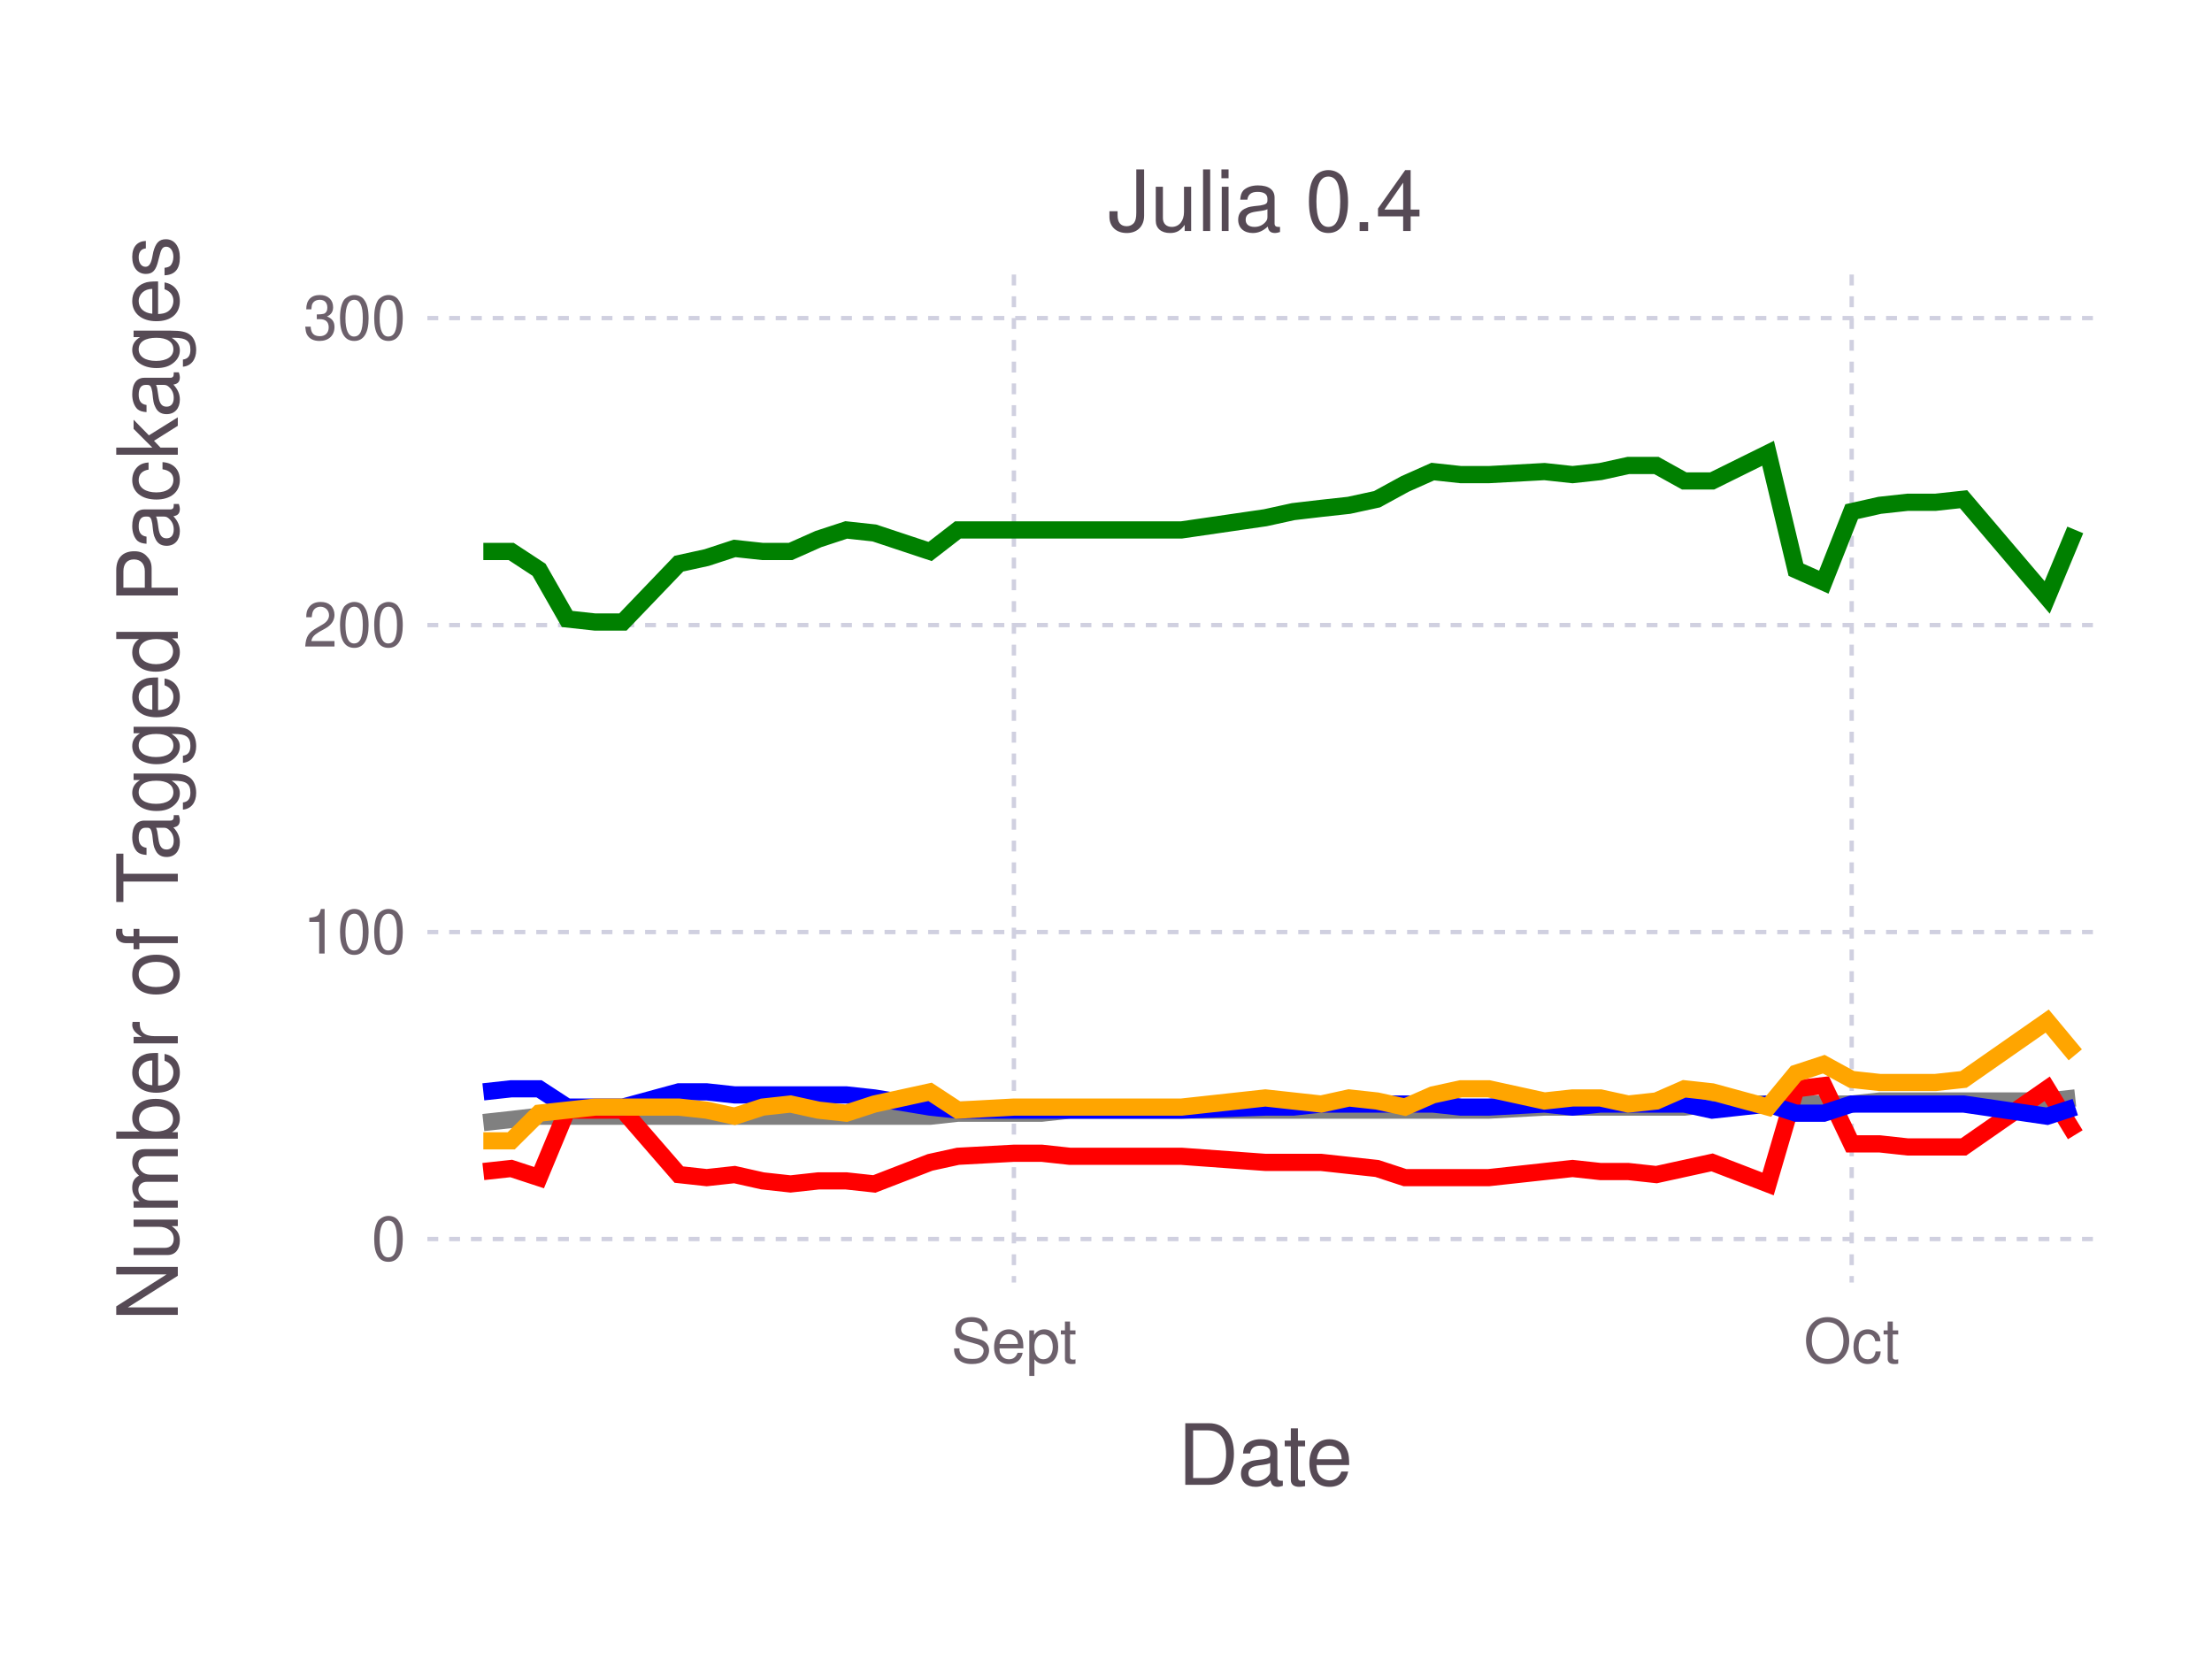
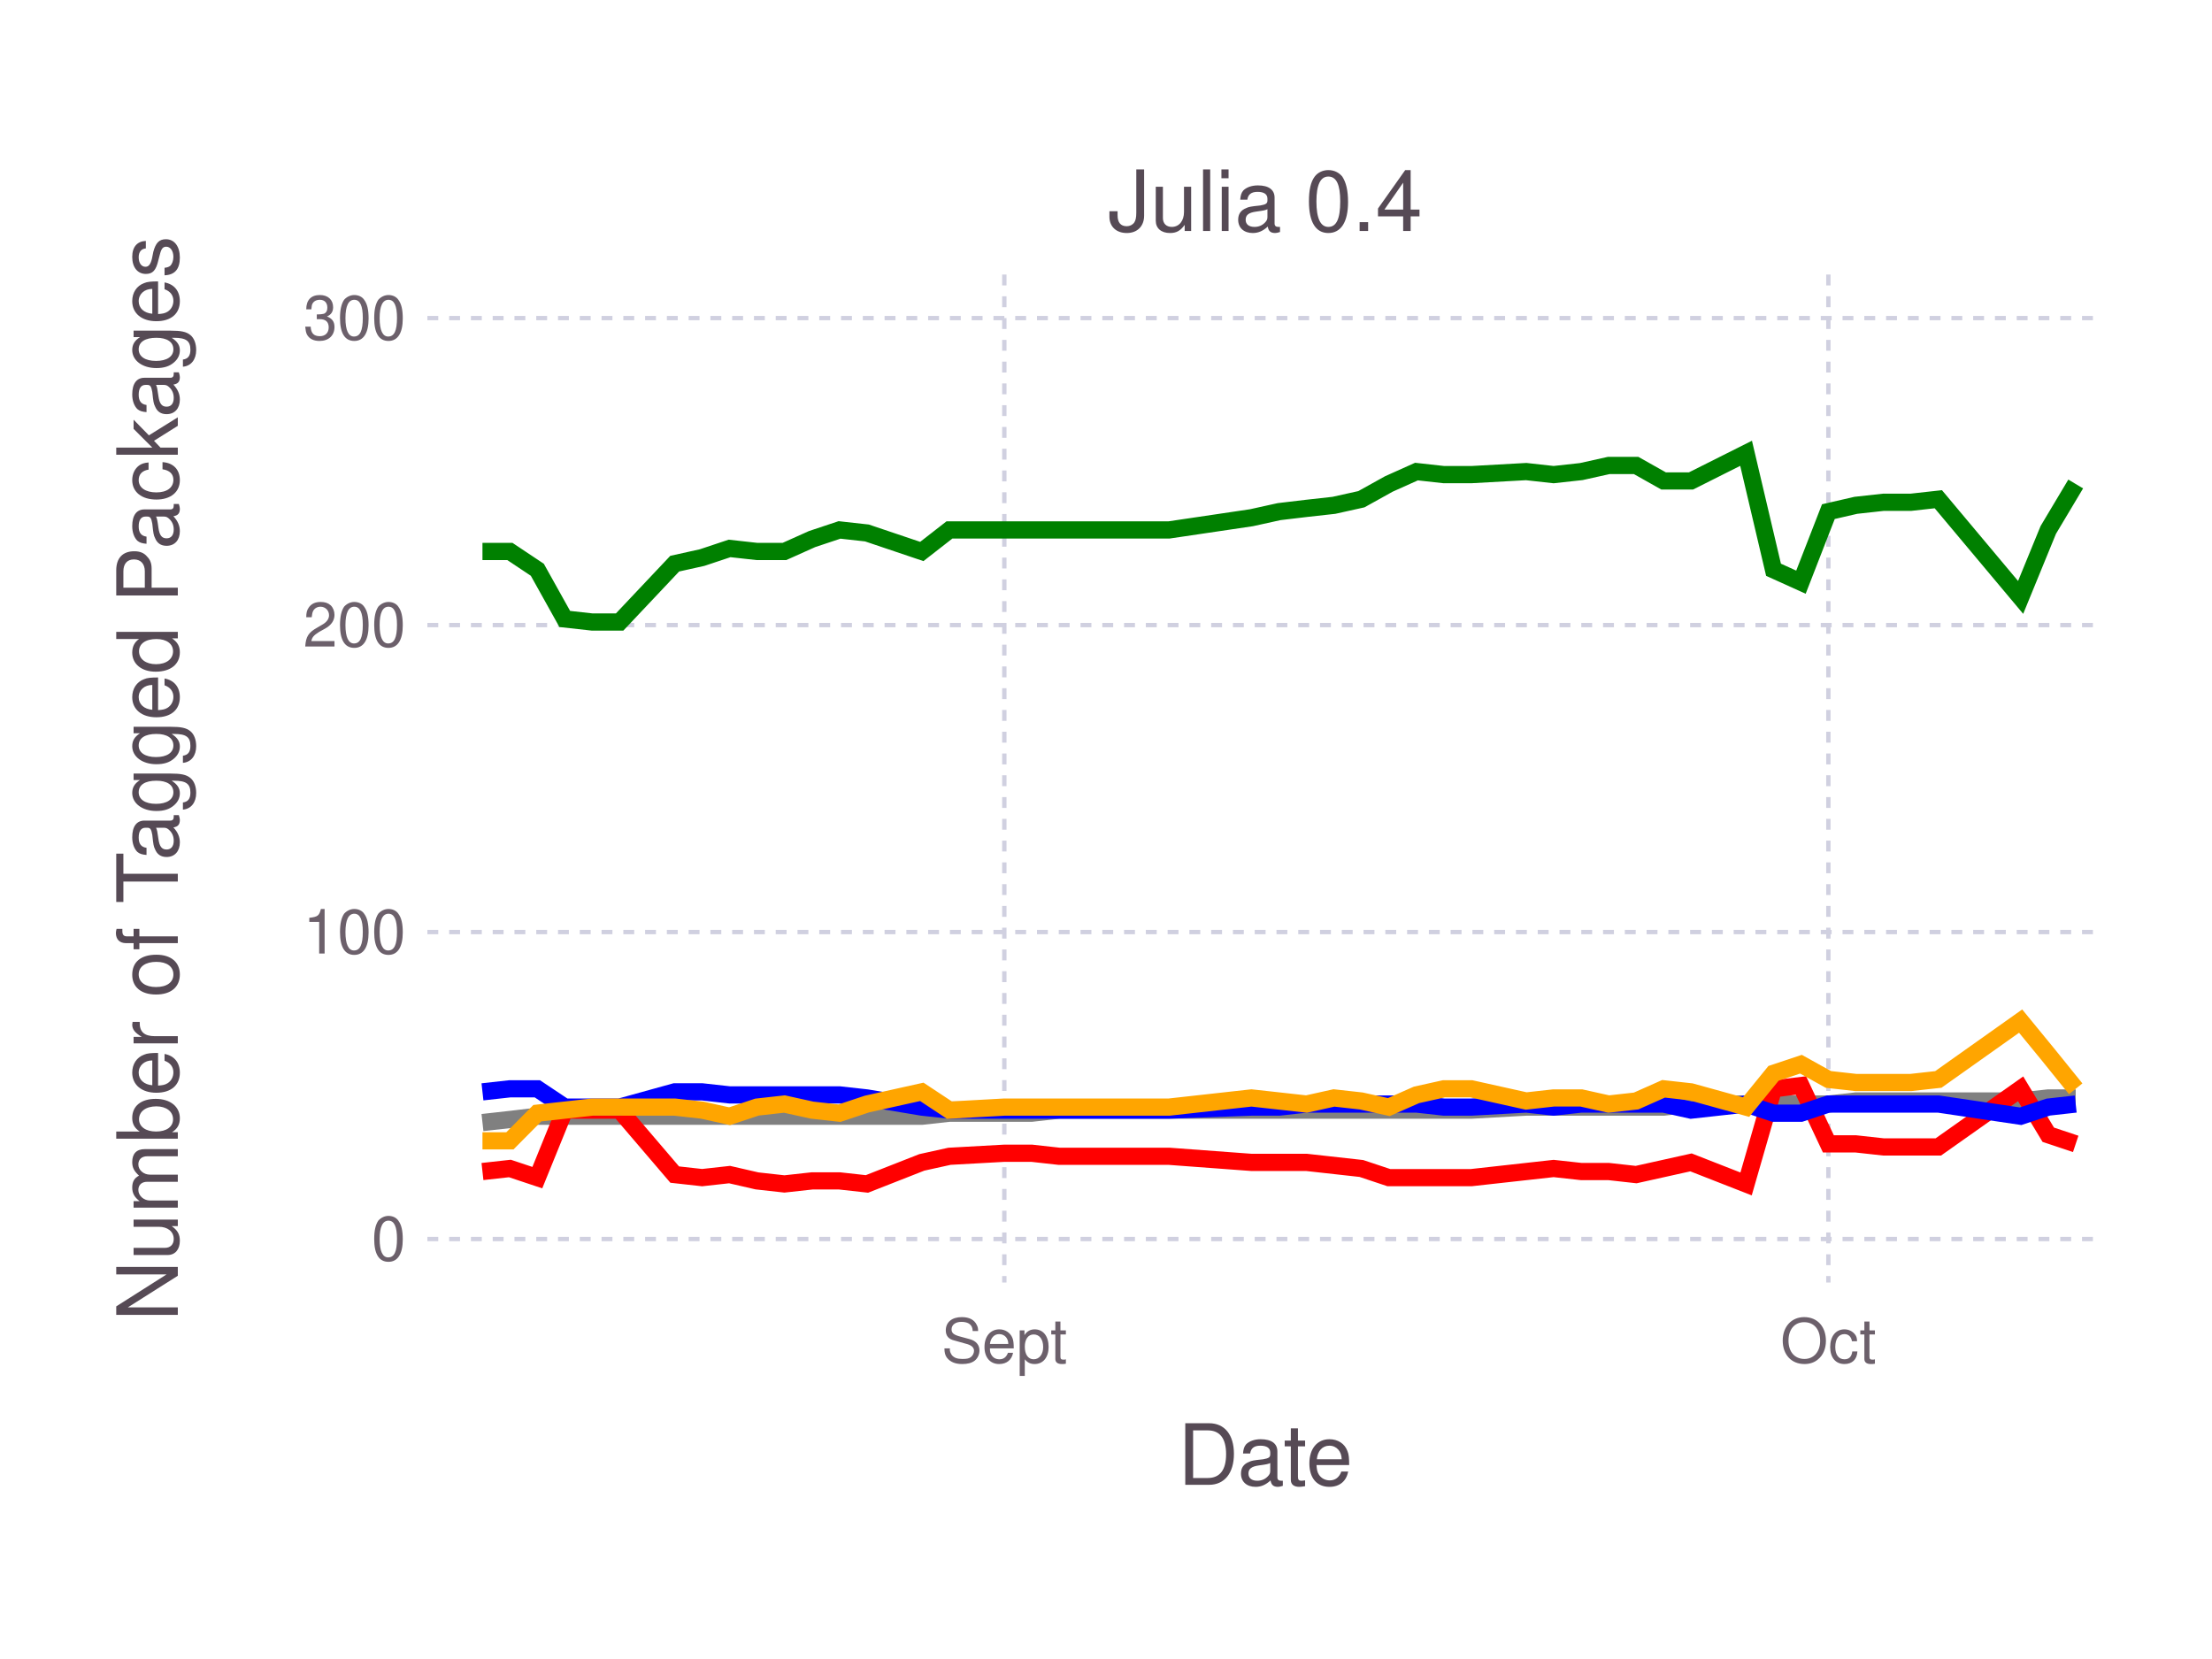
<svg xmlns="http://www.w3.org/2000/svg" version="1.2" width="101.6mm" height="76.2mm" viewBox="0 0 101.6 76.2" stroke="none" fill="#000000" stroke-width="0.3" font-size="3.88">
-   <g class="plotroot xscalable yscalable" id="fig-ed032ea035094336958f230cf1f2c0a2-element-1">
-     <g font-size="3.88" font-family="'PT Sans','Helvetica Neue','Helvetica',sans-serif" fill="#564A55" stroke="none" id="fig-ed032ea035094336958f230cf1f2c0a2-element-2">
+   <g class="plotroot xscalable yscalable" id="fig-041b9d5bd31e425285a33051196abbf6-element-1">
+     <g font-size="3.88" font-family="'PT Sans','Helvetica Neue','Helvetica',sans-serif" fill="#564A55" stroke="none" id="fig-041b9d5bd31e425285a33051196abbf6-element-2">
      <text x="58.12" y="68.2" text-anchor="middle">Date</text>
    </g>
-     <g class="guide xlabels" font-size="2.82" font-family="'PT Sans Caption','Helvetica Neue','Helvetica',sans-serif" fill="#6C606B" id="fig-ed032ea035094336958f230cf1f2c0a2-element-3">
-       <text x="46.57" y="62.59" text-anchor="middle">Sept</text>
-       <text x="85.05" y="62.59" text-anchor="middle">Oct</text>
+     <g class="guide xlabels" font-size="2.82" font-family="'PT Sans Caption','Helvetica Neue','Helvetica',sans-serif" fill="#6C606B" id="fig-041b9d5bd31e425285a33051196abbf6-element-3">
+       <text x="46.13" y="62.59" text-anchor="middle">Sept</text>
+       <text x="83.98" y="62.59" text-anchor="middle">Oct</text>
    </g>
-     <g clip-path="url(#fig-ed032ea035094336958f230cf1f2c0a2-element-5)" id="fig-ed032ea035094336958f230cf1f2c0a2-element-4">
-       <g pointer-events="visible" opacity="1" fill="none" stroke="none" class="guide background" id="fig-ed032ea035094336958f230cf1f2c0a2-element-6">
+     <g clip-path="url(#fig-041b9d5bd31e425285a33051196abbf6-element-5)" id="fig-041b9d5bd31e425285a33051196abbf6-element-4">
+       <g pointer-events="visible" opacity="1" fill="none" stroke="none" class="guide background" id="fig-041b9d5bd31e425285a33051196abbf6-element-6">
        <rect x="19.63" y="12.61" width="76.97" height="46.3" />
      </g>
-       <g class="guide ygridlines xfixed" stroke-dasharray="0.5,0.5" stroke-width="0.2" stroke="#D0D0E0" id="fig-ed032ea035094336958f230cf1f2c0a2-element-7">
+       <g class="guide ygridlines xfixed" stroke-dasharray="0.5,0.5" stroke-width="0.2" stroke="#D0D0E0" id="fig-041b9d5bd31e425285a33051196abbf6-element-7">
        <path fill="none" d="M19.63,56.91 L 96.6 56.91" />
        <path fill="none" d="M19.63,42.81 L 96.6 42.81" />
        <path fill="none" d="M19.63,28.71 L 96.6 28.71" />
        <path fill="none" d="M19.63,14.61 L 96.6 14.61" />
      </g>
-       <g class="guide xgridlines yfixed" stroke-dasharray="0.5,0.5" stroke-width="0.2" stroke="#D0D0E0" id="fig-ed032ea035094336958f230cf1f2c0a2-element-8">
-         <path fill="none" d="M46.57,12.61 L 46.57 58.91" />
-         <path fill="none" d="M85.05,12.61 L 85.05 58.91" />
+       <g class="guide xgridlines yfixed" stroke-dasharray="0.5,0.5" stroke-width="0.2" stroke="#D0D0E0" id="fig-041b9d5bd31e425285a33051196abbf6-element-8">
+         <path fill="none" d="M46.13,12.61 L 46.13 58.91" />
+         <path fill="none" d="M83.98,12.61 L 83.98 58.91" />
      </g>
-       <g class="plotpanel" id="fig-ed032ea035094336958f230cf1f2c0a2-element-9">
-         <g stroke-width="0.79" fill="none" class="geometry color_Package_was_untestable." stroke="#808080" id="fig-ed032ea035094336958f230cf1f2c0a2-element-10">
-           <path fill="none" d="M22.2,51.56 L 23.48 51.42 24.76 51.27 26.05 51.27 27.33 51.27 28.61 51.27 31.18 51.27 32.46 51.27 33.74 51.27 35.03 51.27 36.31 51.27 37.59 51.27 38.87 51.27 40.16 51.27 42.72 51.27 44 51.13 46.57 51.13 47.85 51.13 49.14 50.99 54.27 50.99 58.12 50.99 59.4 50.99 60.68 50.99 61.96 50.99 63.25 50.99 64.53 50.99 65.81 50.99 67.1 50.99 68.38 50.99 70.94 50.85 72.23 50.85 73.51 50.85 74.79 50.85 76.08 50.85 77.36 50.85 78.64 50.71 81.21 50.71 82.49 50.71 83.77 50.71 85.05 50.71 86.34 50.57 87.62 50.57 88.9 50.57 90.19 50.57 94.03 50.57 95.32 50.43" />
+       <g class="plotpanel" id="fig-041b9d5bd31e425285a33051196abbf6-element-9">
+         <g stroke-width="0.79" fill="none" class="geometry color_Package_was_untestable." stroke="#808080" id="fig-041b9d5bd31e425285a33051196abbf6-element-10">
+           <path fill="none" d="M22.16,51.56 L 23.42 51.42 24.68 51.27 25.94 51.27 27.2 51.27 28.46 51.27 30.99 51.27 32.25 51.27 33.51 51.27 34.77 51.27 36.03 51.27 37.3 51.27 38.56 51.27 39.82 51.27 42.34 51.27 43.61 51.13 46.13 51.13 47.39 51.13 48.65 50.99 53.7 50.99 57.48 50.99 58.75 50.99 60.01 50.99 61.27 50.99 62.53 50.99 63.79 50.99 65.06 50.99 66.32 50.99 67.58 50.99 70.1 50.85 71.36 50.85 72.63 50.85 73.89 50.85 75.15 50.85 76.41 50.85 77.67 50.71 80.2 50.71 81.46 50.71 82.72 50.71 83.98 50.71 85.24 50.57 86.51 50.57 87.77 50.57 89.03 50.57 92.81 50.57 94.08 50.43 95.34 50.43" />
        </g>
-         <g stroke-width="0.79" fill="none" class="geometry color_Package_doesn't_load." stroke="#FF0000" id="fig-ed032ea035094336958f230cf1f2c0a2-element-11">
-           <path fill="none" d="M22.2,53.81 L 23.48 53.67 24.76 54.09 26.05 50.99 27.33 50.99 28.61 50.99 31.18 53.95 32.46 54.09 33.74 53.95 35.03 54.24 36.31 54.38 37.59 54.24 38.87 54.24 40.16 54.38 42.72 53.39 44 53.11 46.57 52.97 47.85 52.97 49.14 53.11 54.27 53.11 58.12 53.39 59.4 53.39 60.68 53.39 61.96 53.53 63.25 53.67 64.53 54.09 65.81 54.09 67.1 54.09 68.38 54.09 70.94 53.81 72.23 53.67 73.51 53.81 74.79 53.81 76.08 53.95 77.36 53.67 78.64 53.39 81.21 54.38 82.49 50.01 83.77 49.86 85.05 52.54 86.34 52.54 87.62 52.68 88.9 52.68 90.19 52.68 94.03 50.01 95.32 52.12" />
+         <g stroke-width="0.79" fill="none" class="geometry color_Package_doesn't_load." stroke="#FF0000" id="fig-041b9d5bd31e425285a33051196abbf6-element-11">
+           <path fill="none" d="M22.16,53.81 L 23.42 53.67 24.68 54.09 25.94 50.99 27.2 50.99 28.46 50.99 30.99 53.95 32.25 54.09 33.51 53.95 34.77 54.24 36.03 54.38 37.3 54.24 38.56 54.24 39.82 54.38 42.34 53.39 43.61 53.11 46.13 52.97 47.39 52.97 48.65 53.11 53.7 53.11 57.48 53.39 58.75 53.39 60.01 53.39 61.27 53.53 62.53 53.67 63.79 54.09 65.06 54.09 66.32 54.09 67.58 54.09 70.1 53.81 71.36 53.67 72.63 53.81 73.89 53.81 75.15 53.95 76.41 53.67 77.67 53.39 80.2 54.38 81.46 50.01 82.72 49.86 83.98 52.54 85.24 52.54 86.51 52.68 87.77 52.68 89.03 52.68 92.81 50.01 94.08 52.12 95.34 52.54" />
        </g>
-         <g stroke-width="0.79" fill="none" class="geometry color_No_tests,_but_package_loads." stroke="#0000FF" id="fig-ed032ea035094336958f230cf1f2c0a2-element-12">
-           <path fill="none" d="M22.2,50.15 L 23.48 50.01 24.76 50.01 26.05 50.85 27.33 50.85 28.61 50.85 31.18 50.15 32.46 50.15 33.74 50.29 35.03 50.29 36.31 50.29 37.59 50.29 38.87 50.29 40.16 50.43 42.72 50.85 44 50.99 46.57 50.99 47.85 50.99 49.14 50.99 54.27 50.99 58.12 50.85 59.4 50.85 60.68 50.71 61.96 50.71 63.25 50.71 64.53 50.71 65.81 50.71 67.1 50.85 68.38 50.85 70.94 50.71 72.23 50.85 73.51 50.71 74.79 50.71 76.08 50.71 77.36 50.71 78.64 50.99 81.21 50.71 82.49 51.13 83.77 51.13 85.05 50.71 86.34 50.71 87.62 50.71 88.9 50.71 90.19 50.71 94.03 51.27 95.32 50.85" />
+         <g stroke-width="0.79" fill="none" class="geometry color_No_tests,_but_package_loads." stroke="#0000FF" id="fig-041b9d5bd31e425285a33051196abbf6-element-12">
+           <path fill="none" d="M22.16,50.15 L 23.42 50.01 24.68 50.01 25.94 50.85 27.2 50.85 28.46 50.85 30.99 50.15 32.25 50.15 33.51 50.29 34.77 50.29 36.03 50.29 37.3 50.29 38.56 50.29 39.82 50.43 42.34 50.85 43.61 50.99 46.13 50.99 47.39 50.99 48.65 50.99 53.7 50.99 57.48 50.85 58.75 50.85 60.01 50.71 61.27 50.71 62.53 50.71 63.79 50.71 65.06 50.71 66.32 50.85 67.58 50.85 70.1 50.71 71.36 50.85 72.63 50.71 73.89 50.71 75.15 50.71 76.41 50.71 77.67 50.99 80.2 50.71 81.46 51.13 82.72 51.13 83.98 50.71 85.24 50.71 86.51 50.71 87.77 50.71 89.03 50.71 92.81 51.27 94.08 50.85 95.34 50.71" />
        </g>
-         <g stroke-width="0.79" fill="none" class="geometry color_Tests_fail,_but_package_loads." stroke="#FFA500" id="fig-ed032ea035094336958f230cf1f2c0a2-element-13">
-           <path fill="none" d="M22.2,52.4 L 23.48 52.4 24.76 51.13 26.05 50.99 27.33 50.85 28.61 50.85 31.18 50.85 32.46 50.99 33.74 51.27 35.03 50.85 36.31 50.71 37.59 50.99 38.87 51.13 40.16 50.71 42.72 50.15 44 50.99 46.57 50.85 47.85 50.85 49.14 50.85 54.27 50.85 58.12 50.43 59.4 50.57 60.68 50.71 61.96 50.43 63.25 50.57 64.53 50.85 65.81 50.29 67.1 50.01 68.38 50.01 70.94 50.57 72.23 50.43 73.51 50.43 74.79 50.71 76.08 50.57 77.36 50.01 78.64 50.15 81.21 50.85 82.49 49.3 83.77 48.88 85.05 49.58 86.34 49.72 87.62 49.72 88.9 49.72 90.19 49.58 94.03 46.9 95.32 48.45" />
+         <g stroke-width="0.79" fill="none" class="geometry color_Tests_fail,_but_package_loads." stroke="#FFA500" id="fig-041b9d5bd31e425285a33051196abbf6-element-13">
+           <path fill="none" d="M22.16,52.4 L 23.42 52.4 24.68 51.13 25.94 50.99 27.2 50.85 28.46 50.85 30.99 50.85 32.25 50.99 33.51 51.27 34.77 50.85 36.03 50.71 37.3 50.99 38.56 51.13 39.82 50.71 42.34 50.15 43.61 50.99 46.13 50.85 47.39 50.85 48.65 50.85 53.7 50.85 57.48 50.43 58.75 50.57 60.01 50.71 61.27 50.43 62.53 50.57 63.79 50.85 65.06 50.29 66.32 50.01 67.58 50.01 70.1 50.57 71.36 50.43 72.63 50.43 73.89 50.71 75.15 50.57 76.41 50.01 77.67 50.15 80.2 50.85 81.46 49.3 82.72 48.88 83.98 49.58 85.24 49.72 86.51 49.72 87.77 49.72 89.03 49.58 92.81 46.9 94.08 48.45 95.34 50.01" />
        </g>
-         <g stroke-width="0.79" fill="none" class="geometry color_Tests_pass." stroke="#008000" id="fig-ed032ea035094336958f230cf1f2c0a2-element-14">
-           <path fill="none" d="M22.2,25.33 L 23.48 25.33 24.76 26.17 26.05 28.43 27.33 28.57 28.61 28.57 31.18 25.89 32.46 25.61 33.74 25.19 35.03 25.33 36.31 25.33 37.59 24.76 38.87 24.34 40.16 24.48 42.72 25.33 44 24.34 46.57 24.34 47.85 24.34 49.14 24.34 54.27 24.34 58.12 23.78 59.4 23.5 60.68 23.35 61.96 23.21 63.25 22.93 64.53 22.23 65.81 21.66 67.1 21.8 68.38 21.8 70.94 21.66 72.23 21.8 73.51 21.66 74.79 21.38 76.08 21.38 77.36 22.09 78.64 22.09 81.21 20.82 82.49 26.17 83.77 26.74 85.05 23.5 86.34 23.21 87.62 23.07 88.9 23.07 90.19 22.93 94.03 27.44 95.32 24.34" />
+         <g stroke-width="0.79" fill="none" class="geometry color_Tests_pass." stroke="#008000" id="fig-041b9d5bd31e425285a33051196abbf6-element-14">
+           <path fill="none" d="M22.16,25.33 L 23.42 25.33 24.68 26.17 25.94 28.43 27.2 28.57 28.46 28.57 30.99 25.89 32.25 25.61 33.51 25.19 34.77 25.33 36.03 25.33 37.3 24.76 38.56 24.34 39.82 24.48 42.34 25.33 43.61 24.34 46.13 24.34 47.39 24.34 48.65 24.34 53.7 24.34 57.48 23.78 58.75 23.5 60.01 23.35 61.27 23.21 62.53 22.93 63.79 22.23 65.06 21.66 66.32 21.8 67.58 21.8 70.1 21.66 71.36 21.8 72.63 21.66 73.89 21.38 75.15 21.38 76.41 22.09 77.67 22.09 80.2 20.82 81.46 26.17 82.72 26.74 83.98 23.5 85.24 23.21 86.51 23.07 87.77 23.07 89.03 22.93 92.81 27.44 94.08 24.34 95.34 22.23" />
        </g>
      </g>
    </g>
-     <g class="guide ylabels" font-size="2.82" font-family="'PT Sans Caption','Helvetica Neue','Helvetica',sans-serif" fill="#6C606B" id="fig-ed032ea035094336958f230cf1f2c0a2-element-15">
+     <g class="guide ylabels" font-size="2.82" font-family="'PT Sans Caption','Helvetica Neue','Helvetica',sans-serif" fill="#6C606B" id="fig-041b9d5bd31e425285a33051196abbf6-element-15">
      <text x="18.63" y="56.91" text-anchor="end" dy="0.35em">0</text>
      <text x="18.63" y="42.81" text-anchor="end" dy="0.35em">100</text>
      <text x="18.63" y="28.71" text-anchor="end" dy="0.35em">200</text>
      <text x="18.63" y="14.61" text-anchor="end" dy="0.35em">300</text>
    </g>
-     <g font-size="3.88" font-family="'PT Sans','Helvetica Neue','Helvetica',sans-serif" fill="#564A55" stroke="none" id="fig-ed032ea035094336958f230cf1f2c0a2-element-16">
+     <g font-size="3.88" font-family="'PT Sans','Helvetica Neue','Helvetica',sans-serif" fill="#564A55" stroke="none" id="fig-041b9d5bd31e425285a33051196abbf6-element-16">
      <text x="8.81" y="33.76" text-anchor="middle" dy="0.35em" transform="rotate(-90, 8.81, 35.76)">Number of Tagged Packages</text>
    </g>
-     <g font-size="3.88" font-family="'PT Sans','Helvetica Neue','Helvetica',sans-serif" fill="#564A55" stroke="none" id="fig-ed032ea035094336958f230cf1f2c0a2-element-17">
+     <g font-size="3.88" font-family="'PT Sans','Helvetica Neue','Helvetica',sans-serif" fill="#564A55" stroke="none" id="fig-041b9d5bd31e425285a33051196abbf6-element-17">
      <text x="58.12" y="10.61" text-anchor="middle">Julia 0.4</text>
    </g>
  </g>
  <defs>
-     <clipPath id="fig-ed032ea035094336958f230cf1f2c0a2-element-5">
+     <clipPath id="fig-041b9d5bd31e425285a33051196abbf6-element-5">
      <path d="M19.63,12.61 L 96.6 12.61 96.6 58.91 19.63 58.91" />
    </clipPath>
  </defs>
</svg>
